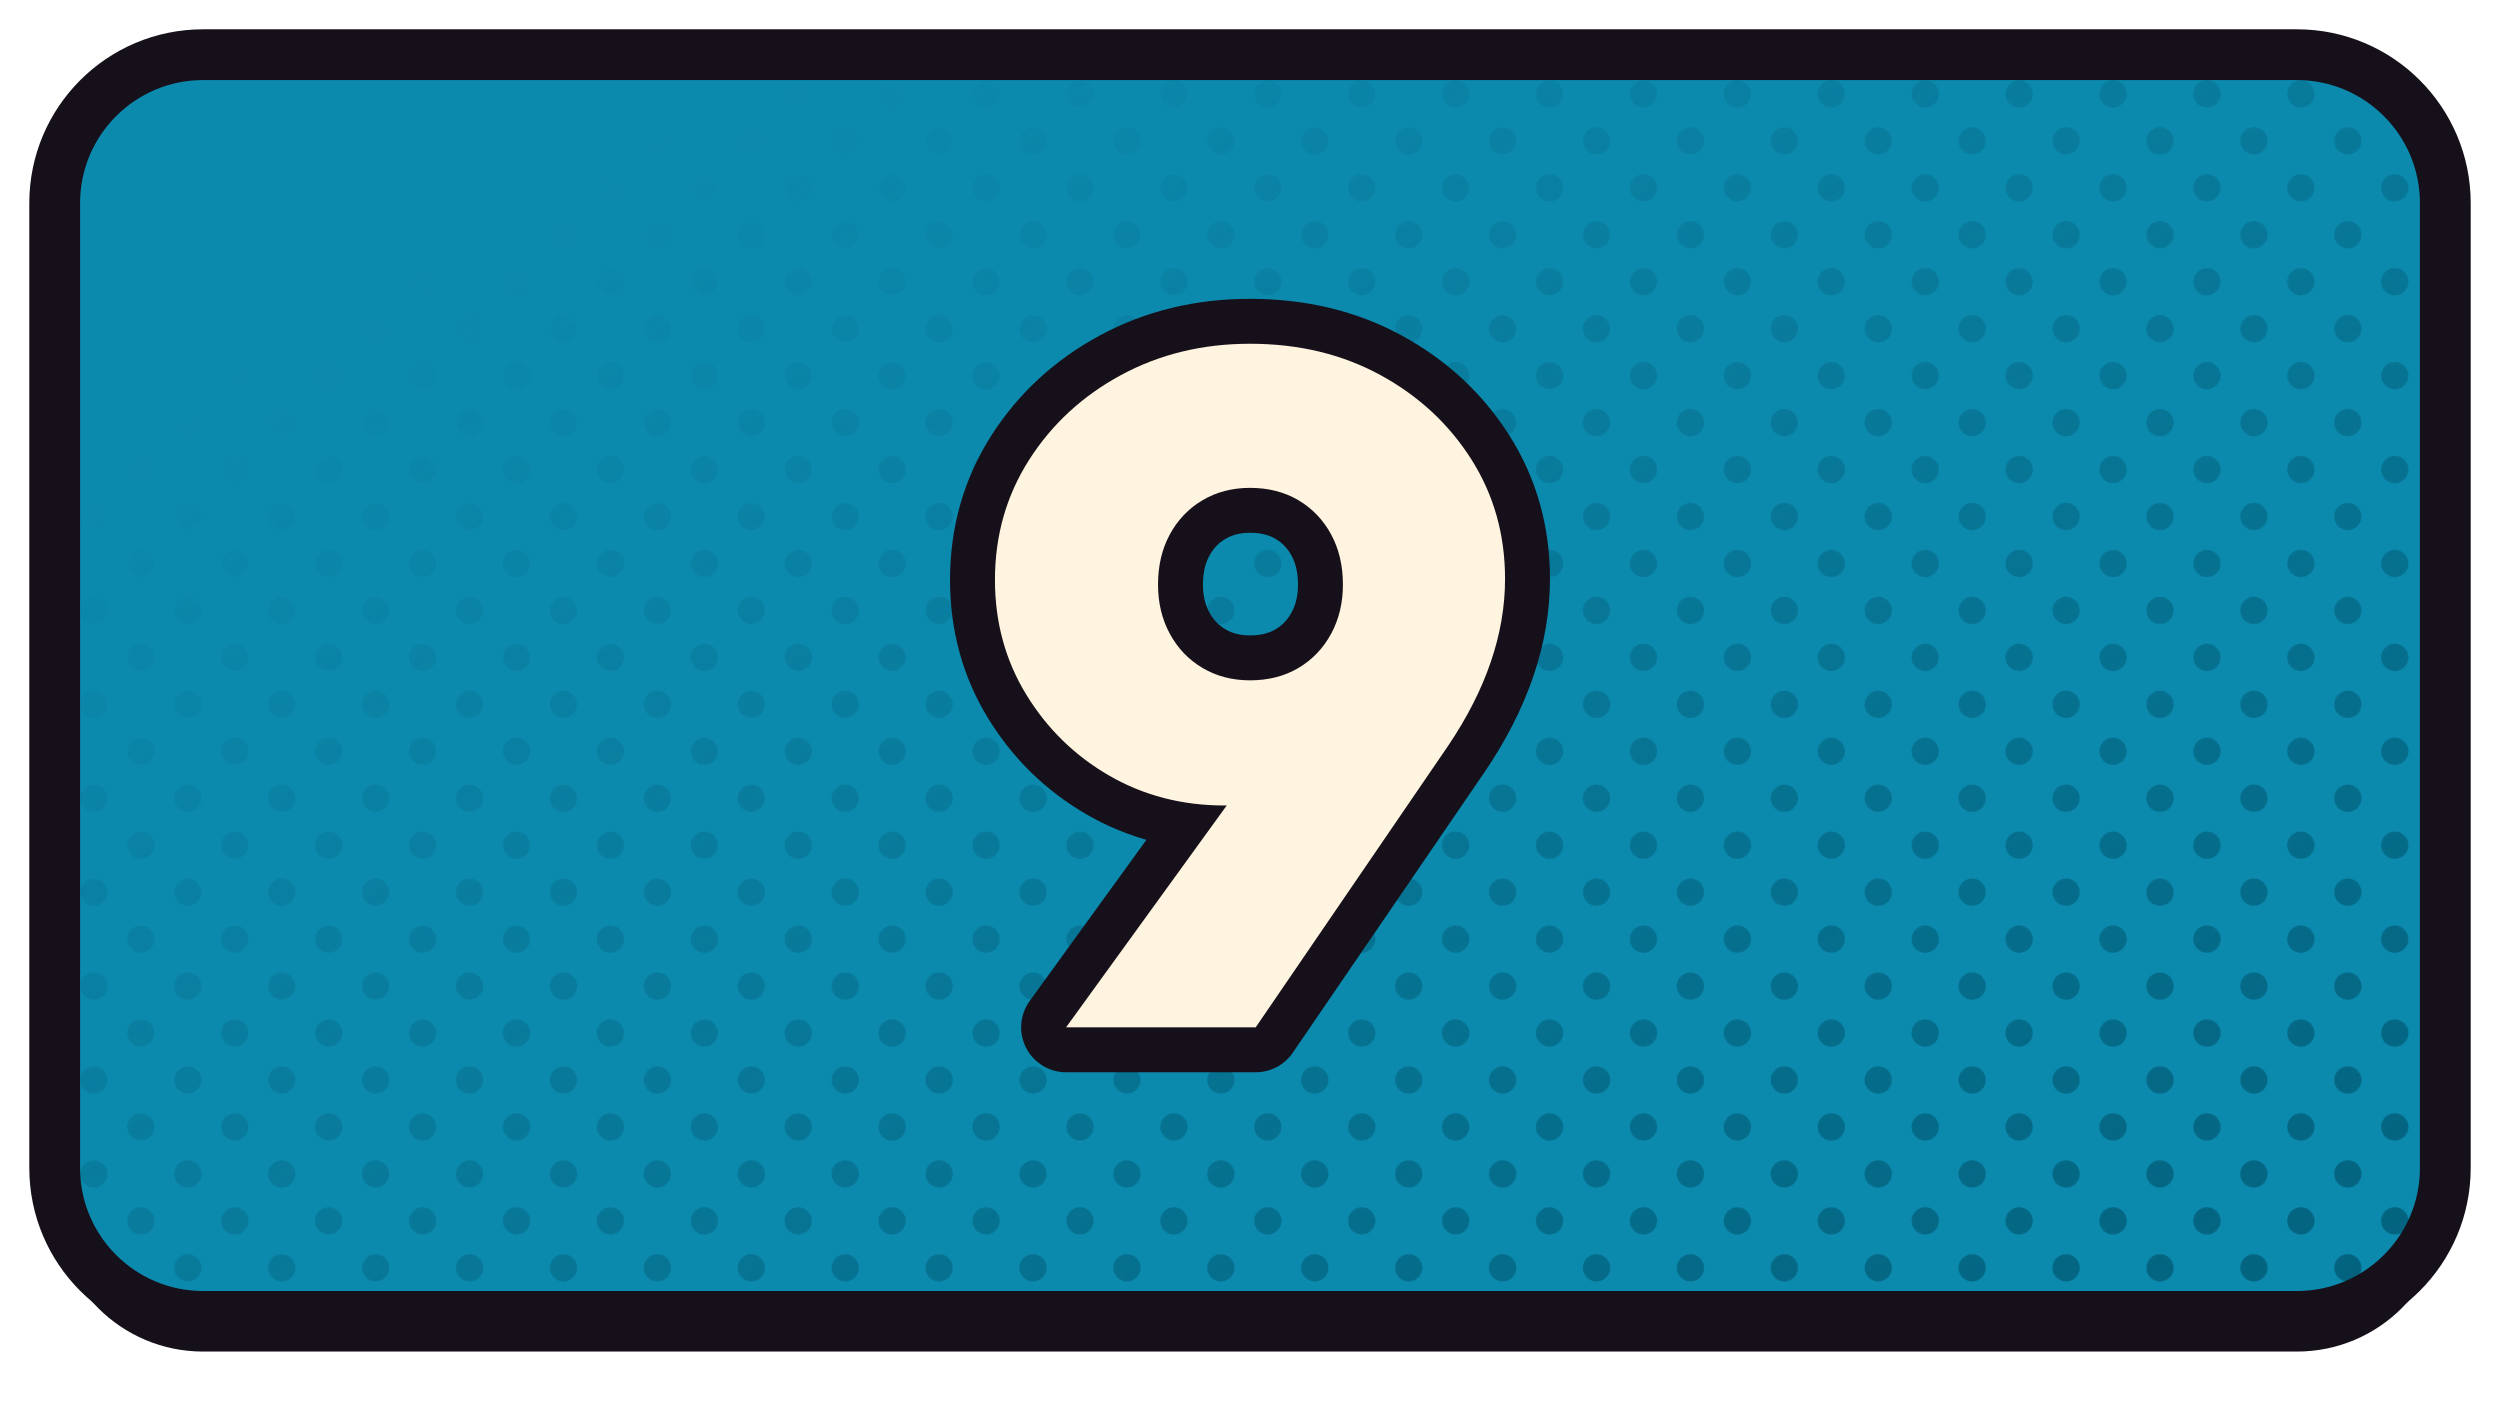
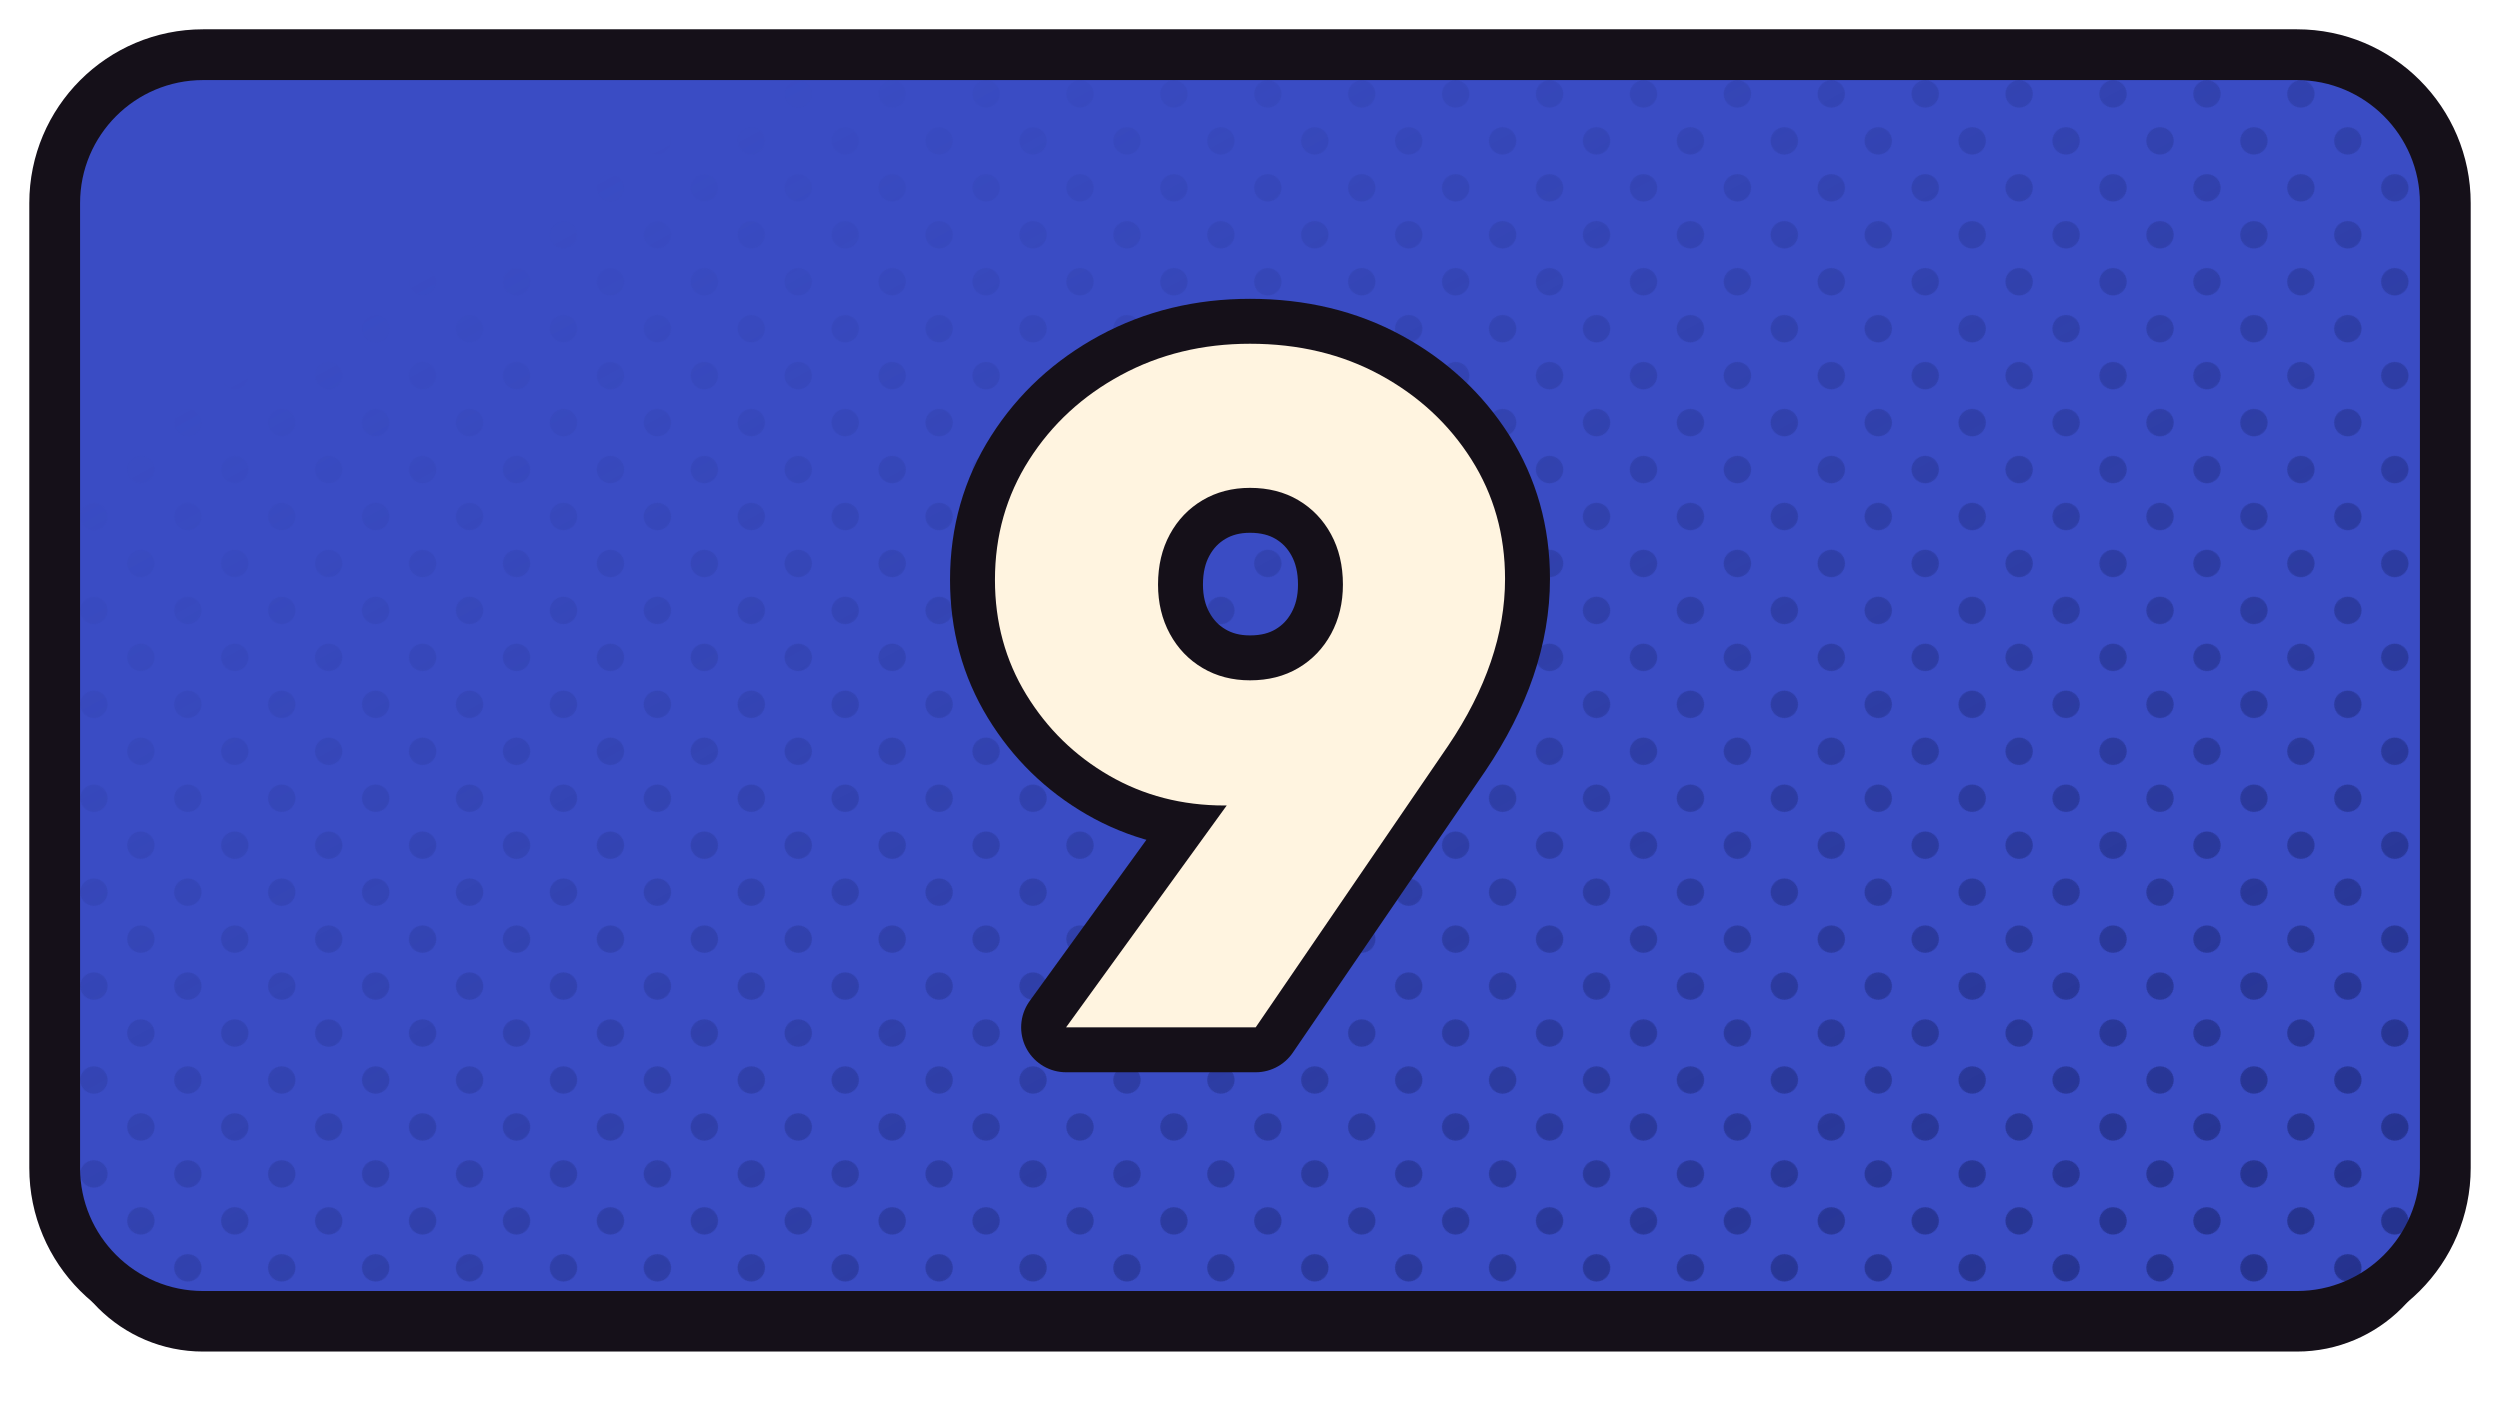
<svg xmlns="http://www.w3.org/2000/svg" xmlns:xlink="http://www.w3.org/1999/xlink" width="1280" height="720" viewBox="0 0 1280 720">
  <defs>
    <path id="fninenow" d="M 104 28 H 1176 A 76 76 0 0 1 1252 104 V 598 A 76 76 0 0 1 1176 674 H 104 A 76 76 0 0 1 28 598 V 104 A 76 76 0 0 1 104 28 Z" />
    <clipPath id="cpninenow">
      <use href="#fninenow" xlink:href="#fninenow" />
    </clipPath>
    <pattern id="htninenow" width="34.0" height="34.0" patternUnits="userSpaceOnUse" patternTransform="rotate(45)">
-       <circle cx="17.00" cy="17.00" r="7.0" fill="#025F7A" />
+       <circle cx="17.00" cy="17.00" r="7.0" fill="#233089" />
    </pattern>
    <linearGradient id="hgninenow" x1="0" y1="0" x2="1" y2="1">
      <stop offset="0.18" stop-color="#000000" />
      <stop offset="0.62" stop-color="#8A8A8A" />
      <stop offset="1" stop-color="#FFFFFF" />
    </linearGradient>
    <mask id="hmninenow">
      <rect x="0" y="0" width="1280" height="720" fill="url(#hgninenow)" />
    </mask>
  </defs>
  <use href="#fninenow" xlink:href="#fninenow" fill="#151019" transform="translate(0,18)" />
-   <use href="#fninenow" xlink:href="#fninenow" fill="#0C8AAE" />
+   <use href="#fninenow" xlink:href="#fninenow" fill="#3A4CC4" />
  <g clip-path="url(#cpninenow)">
    <rect width="1280" height="720" fill="url(#htninenow)" mask="url(#hmninenow)" />
  </g>
  <use href="#fninenow" xlink:href="#fninenow" fill="none" stroke="#151019" stroke-width="26" stroke-linejoin="round" />
  <g transform="translate(640.0,351.0)">
    <g transform="scale(1.16667) translate(-256.00,-256.00)">
      <path d="M175.279 406.0 271.395 273.268 298.857 275.348Q292.616 285.75 286.166 293.032Q279.717 300.313 270.147 304.474Q260.577 308.635 244.766 308.635Q216.888 308.635 194.211 295.528Q171.534 282.422 157.803 259.953Q144.072 237.484 144.072 209.606Q144.072 180.48 159.051 156.971Q174.031 133.462 199.412 119.731Q224.793 106.0 256.0 106.0Q288.039 106.0 313.212 119.731Q338.386 133.462 353.157 156.763Q367.928 180.064 367.928 209.19Q367.928 245.39 342.963 282.422L258.497 406.0ZM256.0 253.712Q268.067 253.712 277.221 248.302Q286.374 242.893 291.576 233.323Q296.777 223.753 296.777 211.687Q296.777 199.204 291.576 189.634Q286.374 180.064 277.221 174.655Q268.067 169.245 256.0 169.245Q244.35 169.245 235.196 174.655Q226.042 180.064 220.84 189.634Q215.639 199.204 215.639 211.687Q215.639 223.753 220.84 233.323Q226.042 242.893 235.196 248.302Q244.35 253.712 256.0 253.712Z" fill="#151019" stroke="#151019" stroke-width="39.43" stroke-linecap="round" stroke-linejoin="round" />
      <path d="M175.279 406.0 271.395 273.268 298.857 275.348Q292.616 285.75 286.166 293.032Q279.717 300.313 270.147 304.474Q260.577 308.635 244.766 308.635Q216.888 308.635 194.211 295.528Q171.534 282.422 157.803 259.953Q144.072 237.484 144.072 209.606Q144.072 180.48 159.051 156.971Q174.031 133.462 199.412 119.731Q224.793 106.0 256.0 106.0Q288.039 106.0 313.212 119.731Q338.386 133.462 353.157 156.763Q367.928 180.064 367.928 209.19Q367.928 245.39 342.963 282.422L258.497 406.0ZM256.0 253.712Q268.067 253.712 277.221 248.302Q286.374 242.893 291.576 233.323Q296.777 223.753 296.777 211.687Q296.777 199.204 291.576 189.634Q286.374 180.064 277.221 174.655Q268.067 169.245 256.0 169.245Q244.35 169.245 235.196 174.655Q226.042 180.064 220.84 189.634Q215.639 199.204 215.639 211.687Q215.639 223.753 220.84 233.323Q226.042 242.893 235.196 248.302Q244.35 253.712 256.0 253.712Z" fill="#FFF4E0" stroke="none" />
    </g>
  </g>
</svg>
